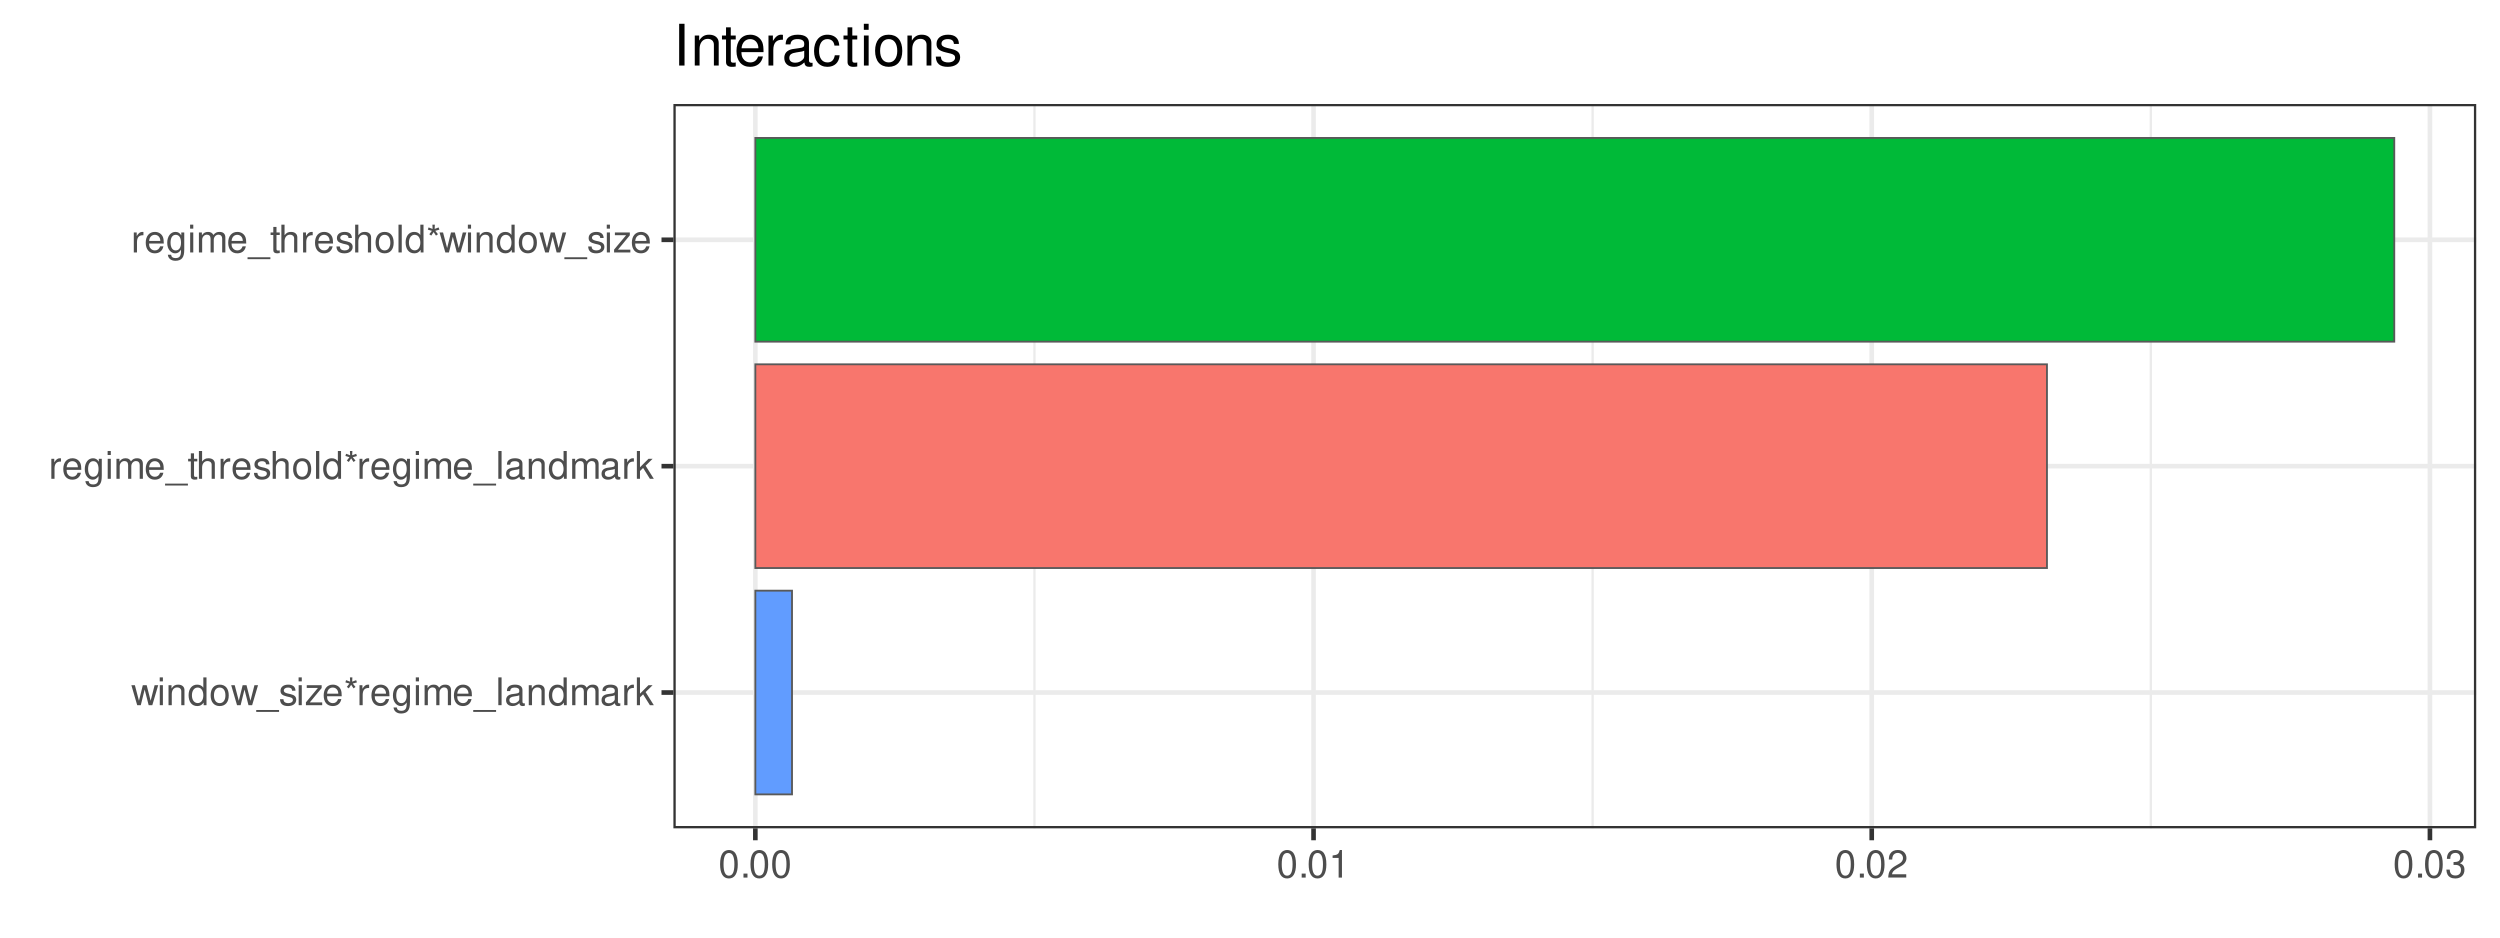
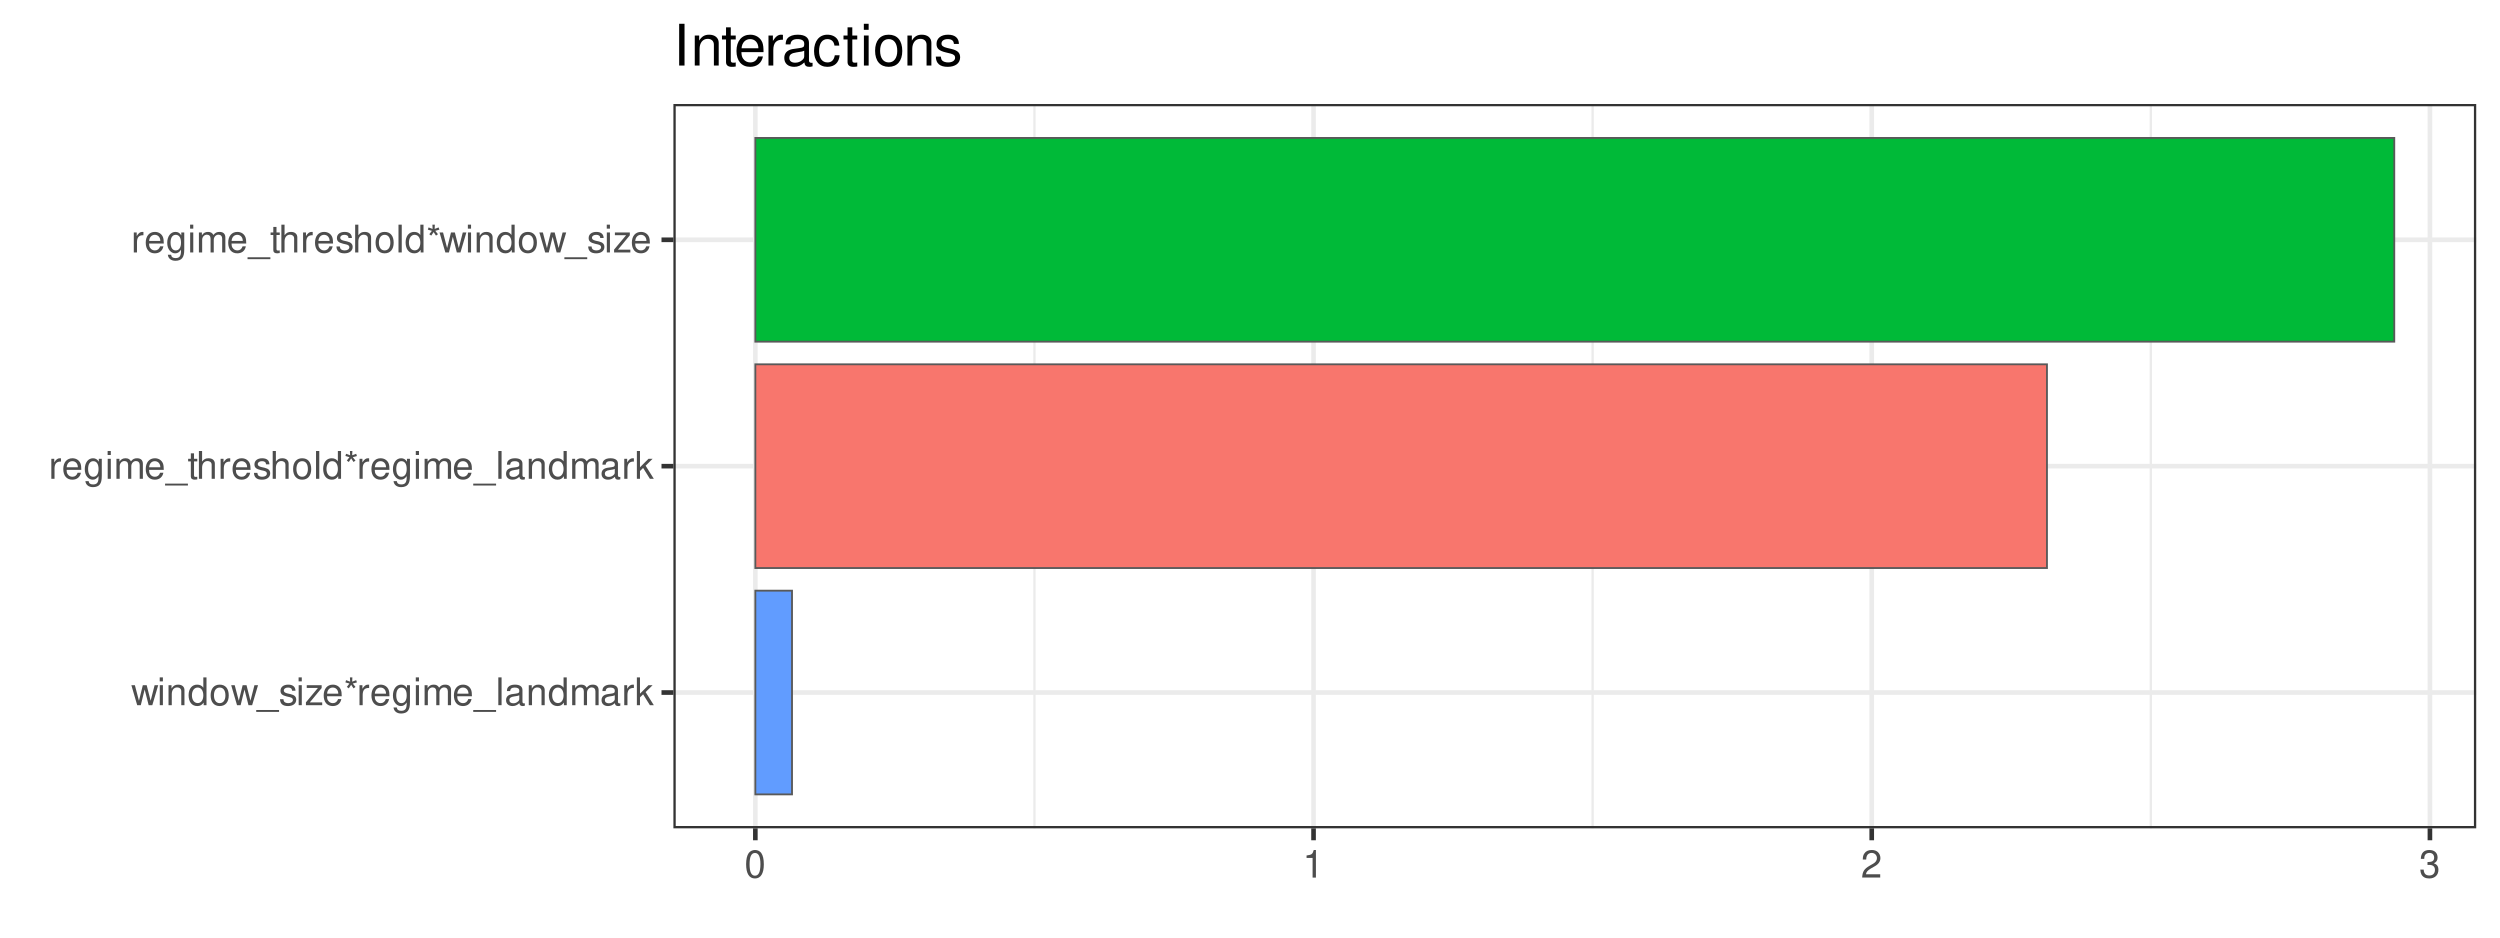
<svg xmlns="http://www.w3.org/2000/svg" xmlns:xlink="http://www.w3.org/1999/xlink" width="576pt" height="216pt" viewBox="0 0 576 216" version="1.1">
  <defs>
    <g>
      <symbol overflow="visible" id="glyph0-0">
        <path style="stroke:none;" d="" />
      </symbol>
      <symbol overflow="visible" id="glyph0-1">
        <path style="stroke:none;" d="M 4.875 0 L 6.234 -4.609 L 5.406 -4.609 L 4.484 -1.016 L 3.578 -4.609 L 2.688 -4.609 L 1.797 -1.016 L 0.859 -4.609 L 0.047 -4.609 L 1.391 0 L 2.219 0 L 3.109 -3.609 L 4.031 0 Z M 4.875 0 " />
      </symbol>
      <symbol overflow="visible" id="glyph0-2">
        <path style="stroke:none;" d="M 1.312 -4.609 L 0.594 -4.609 L 0.594 0 L 1.312 0 Z M 1.312 -6.406 L 0.578 -6.406 L 0.578 -5.484 L 1.312 -5.484 Z M 1.312 -6.406 " />
      </symbol>
      <symbol overflow="visible" id="glyph0-3">
        <path style="stroke:none;" d="M 0.609 -4.609 L 0.609 0 L 1.359 0 L 1.359 -2.547 C 1.359 -3.484 1.844 -4.094 2.609 -4.094 C 3.188 -4.094 3.547 -3.75 3.547 -3.188 L 3.547 0 L 4.281 0 L 4.281 -3.484 C 4.281 -4.25 3.719 -4.734 2.828 -4.734 C 2.141 -4.734 1.703 -4.484 1.297 -3.828 L 1.297 -4.609 Z M 0.609 -4.609 " />
      </symbol>
      <symbol overflow="visible" id="glyph0-4">
        <path style="stroke:none;" d="M 4.359 -6.406 L 3.625 -6.406 L 3.625 -4.031 C 3.312 -4.5 2.828 -4.734 2.203 -4.734 C 1.016 -4.734 0.234 -3.781 0.234 -2.312 C 0.234 -0.75 0.984 0.203 2.234 0.203 C 2.875 0.203 3.312 -0.031 3.703 -0.609 L 3.703 0 L 4.359 0 Z M 2.328 -4.062 C 3.125 -4.062 3.625 -3.359 3.625 -2.25 C 3.625 -1.188 3.109 -0.484 2.344 -0.484 C 1.531 -0.484 1 -1.203 1 -2.266 C 1 -3.344 1.531 -4.062 2.328 -4.062 Z M 2.328 -4.062 " />
      </symbol>
      <symbol overflow="visible" id="glyph0-5">
        <path style="stroke:none;" d="M 2.391 -4.734 C 1.094 -4.734 0.312 -3.812 0.312 -2.266 C 0.312 -0.719 1.094 0.203 2.406 0.203 C 3.703 0.203 4.484 -0.719 4.484 -2.234 C 4.484 -3.828 3.734 -4.734 2.391 -4.734 Z M 2.406 -4.062 C 3.234 -4.062 3.719 -3.391 3.719 -2.25 C 3.719 -1.156 3.203 -0.469 2.406 -0.469 C 1.578 -0.469 1.078 -1.156 1.078 -2.266 C 1.078 -3.391 1.578 -4.062 2.406 -4.062 Z M 2.406 -4.062 " />
      </symbol>
      <symbol overflow="visible" id="glyph0-6">
        <path style="stroke:none;" d="M 5.078 1.109 L -0.188 1.109 L -0.188 1.547 L 5.078 1.547 Z M 5.078 1.109 " />
      </symbol>
      <symbol overflow="visible" id="glyph0-7">
        <path style="stroke:none;" d="M 3.859 -3.328 C 3.844 -4.234 3.25 -4.734 2.188 -4.734 C 1.109 -4.734 0.406 -4.188 0.406 -3.328 C 0.406 -2.609 0.781 -2.266 1.875 -2 L 2.562 -1.844 C 3.062 -1.719 3.266 -1.531 3.266 -1.203 C 3.266 -0.766 2.844 -0.469 2.203 -0.469 C 1.797 -0.469 1.469 -0.594 1.281 -0.781 C 1.172 -0.922 1.125 -1.047 1.078 -1.375 L 0.297 -1.375 C 0.328 -0.312 0.938 0.203 2.141 0.203 C 3.297 0.203 4.031 -0.375 4.031 -1.266 C 4.031 -1.938 3.656 -2.328 2.734 -2.547 L 2.031 -2.703 C 1.438 -2.844 1.172 -3.047 1.172 -3.375 C 1.172 -3.797 1.562 -4.062 2.156 -4.062 C 2.75 -4.062 3.062 -3.812 3.078 -3.328 Z M 3.859 -3.328 " />
      </symbol>
      <symbol overflow="visible" id="glyph0-8">
        <path style="stroke:none;" d="M 3.891 -4.609 L 0.453 -4.609 L 0.453 -3.969 L 3.031 -3.969 L 0.266 -0.656 L 0.266 0 L 4.016 0 L 4.016 -0.641 L 1.156 -0.641 L 3.891 -3.953 Z M 3.891 -4.609 " />
      </symbol>
      <symbol overflow="visible" id="glyph0-9">
        <path style="stroke:none;" d="M 4.516 -2.062 C 4.516 -2.766 4.453 -3.188 4.328 -3.531 C 4.031 -4.281 3.328 -4.734 2.469 -4.734 C 1.172 -4.734 0.359 -3.766 0.359 -2.25 C 0.359 -0.719 1.141 0.203 2.453 0.203 C 3.5 0.203 4.234 -0.391 4.422 -1.406 L 3.672 -1.406 C 3.469 -0.797 3.062 -0.469 2.469 -0.469 C 2 -0.469 1.609 -0.688 1.359 -1.078 C 1.188 -1.344 1.125 -1.594 1.125 -2.062 Z M 1.141 -2.656 C 1.203 -3.516 1.719 -4.062 2.453 -4.062 C 3.203 -4.062 3.719 -3.484 3.719 -2.656 Z M 1.141 -2.656 " />
      </symbol>
      <symbol overflow="visible" id="glyph0-10">
        <path style="stroke:none;" d="M 1.406 -6.406 L 1.453 -5.422 L 0.516 -5.766 L 0.359 -5.25 L 1.297 -4.984 L 0.688 -4.203 L 1.141 -3.875 L 1.688 -4.703 L 2.234 -3.875 L 2.688 -4.203 L 2.062 -4.984 L 3.016 -5.25 L 2.844 -5.766 L 1.922 -5.422 L 1.969 -6.406 Z M 1.406 -6.406 " />
      </symbol>
      <symbol overflow="visible" id="glyph0-11">
        <path style="stroke:none;" d="M 0.609 -4.609 L 0.609 0 L 1.344 0 L 1.344 -2.391 C 1.359 -3.5 1.812 -4 2.828 -3.969 L 2.828 -4.719 C 2.703 -4.734 2.625 -4.734 2.547 -4.734 C 2.062 -4.734 1.703 -4.453 1.281 -3.781 L 1.281 -4.609 Z M 0.609 -4.609 " />
      </symbol>
      <symbol overflow="visible" id="glyph0-12">
        <path style="stroke:none;" d="M 3.547 -4.609 L 3.547 -3.938 C 3.188 -4.5 2.781 -4.734 2.203 -4.734 C 1.078 -4.734 0.312 -3.703 0.312 -2.219 C 0.312 -1.453 0.5 -0.891 0.891 -0.422 C 1.234 -0.016 1.672 0.203 2.141 0.203 C 2.703 0.203 3.094 -0.047 3.484 -0.625 L 3.484 -0.391 C 3.484 0.844 3.141 1.297 2.219 1.297 C 1.594 1.297 1.281 1.062 1.203 0.531 L 0.453 0.531 C 0.531 1.375 1.203 1.922 2.203 1.922 C 2.891 1.922 3.453 1.703 3.75 1.328 C 4.094 0.891 4.234 0.328 4.234 -0.75 L 4.234 -4.609 Z M 2.266 -4.062 C 3.047 -4.062 3.484 -3.406 3.484 -2.25 C 3.484 -1.125 3.031 -0.469 2.266 -0.469 C 1.516 -0.469 1.078 -1.141 1.078 -2.266 C 1.078 -3.391 1.516 -4.062 2.266 -4.062 Z M 2.266 -4.062 " />
      </symbol>
      <symbol overflow="visible" id="glyph0-13">
        <path style="stroke:none;" d="M 0.609 -4.609 L 0.609 0 L 1.359 0 L 1.359 -2.891 C 1.359 -3.562 1.844 -4.094 2.438 -4.094 C 2.984 -4.094 3.297 -3.766 3.297 -3.172 L 3.297 0 L 4.031 0 L 4.031 -2.891 C 4.031 -3.562 4.516 -4.094 5.109 -4.094 C 5.641 -4.094 5.969 -3.75 5.969 -3.172 L 5.969 0 L 6.703 0 L 6.703 -3.453 C 6.703 -4.281 6.234 -4.734 5.359 -4.734 C 4.75 -4.734 4.375 -4.562 3.953 -4.031 C 3.672 -4.531 3.312 -4.734 2.703 -4.734 C 2.094 -4.734 1.688 -4.516 1.297 -3.953 L 1.297 -4.609 Z M 0.609 -4.609 " />
      </symbol>
      <symbol overflow="visible" id="glyph0-14">
        <path style="stroke:none;" d="M 1.344 -6.406 L 0.594 -6.406 L 0.594 0 L 1.344 0 Z M 1.344 -6.406 " />
      </symbol>
      <symbol overflow="visible" id="glyph0-15">
        <path style="stroke:none;" d="M 4.703 -0.438 C 4.625 -0.406 4.594 -0.406 4.547 -0.406 C 4.297 -0.406 4.156 -0.547 4.156 -0.781 L 4.156 -3.484 C 4.156 -4.297 3.547 -4.734 2.422 -4.734 C 1.734 -4.734 1.203 -4.547 0.891 -4.203 C 0.672 -3.969 0.594 -3.703 0.578 -3.25 L 1.312 -3.25 C 1.375 -3.812 1.703 -4.062 2.391 -4.062 C 3.062 -4.062 3.422 -3.812 3.422 -3.375 L 3.422 -3.188 C 3.406 -2.875 3.25 -2.75 2.656 -2.672 C 1.625 -2.547 1.453 -2.5 1.172 -2.391 C 0.641 -2.156 0.375 -1.766 0.375 -1.156 C 0.375 -0.328 0.953 0.203 1.875 0.203 C 2.469 0.203 2.922 0 3.453 -0.469 C 3.5 0 3.734 0.203 4.203 0.203 C 4.359 0.203 4.453 0.188 4.703 0.125 Z M 3.422 -1.453 C 3.422 -1.203 3.359 -1.062 3.125 -0.859 C 2.828 -0.578 2.469 -0.438 2.047 -0.438 C 1.469 -0.438 1.141 -0.719 1.141 -1.172 C 1.141 -1.656 1.453 -1.906 2.25 -2.016 C 3.031 -2.125 3.172 -2.156 3.422 -2.281 Z M 3.422 -1.453 " />
      </symbol>
      <symbol overflow="visible" id="glyph0-16">
        <path style="stroke:none;" d="M 1.234 -6.406 L 0.516 -6.406 L 0.516 0 L 1.234 0 L 1.234 -1.797 L 1.953 -2.5 L 3.516 0 L 4.422 0 L 2.531 -3.016 L 4.141 -4.609 L 3.188 -4.609 L 1.234 -2.656 Z M 1.234 -6.406 " />
      </symbol>
      <symbol overflow="visible" id="glyph0-17">
        <path style="stroke:none;" d="M 2.234 -4.609 L 1.484 -4.609 L 1.484 -5.875 L 0.75 -5.875 L 0.75 -4.609 L 0.125 -4.609 L 0.125 -4.016 L 0.75 -4.016 L 0.75 -0.531 C 0.75 -0.047 1.062 0.203 1.641 0.203 C 1.828 0.203 1.984 0.188 2.234 0.141 L 2.234 -0.469 C 2.125 -0.453 2.031 -0.438 1.875 -0.438 C 1.562 -0.438 1.484 -0.531 1.484 -0.859 L 1.484 -4.016 L 2.234 -4.016 Z M 2.234 -4.609 " />
      </symbol>
      <symbol overflow="visible" id="glyph0-18">
        <path style="stroke:none;" d="M 0.609 -6.406 L 0.609 0 L 1.344 0 L 1.344 -2.547 C 1.344 -3.484 1.844 -4.094 2.594 -4.094 C 2.844 -4.094 3.062 -4.031 3.25 -3.891 C 3.453 -3.734 3.547 -3.516 3.547 -3.188 L 3.547 0 L 4.281 0 L 4.281 -3.484 C 4.281 -4.25 3.719 -4.734 2.828 -4.734 C 2.172 -4.734 1.781 -4.547 1.344 -3.969 L 1.344 -6.406 Z M 0.609 -6.406 " />
      </symbol>
      <symbol overflow="visible" id="glyph0-19">
        <path style="stroke:none;" d="M 2.422 -6.359 C 1.844 -6.359 1.312 -6.094 0.984 -5.672 C 0.578 -5.109 0.375 -4.25 0.375 -3.078 C 0.375 -0.938 1.078 0.203 2.422 0.203 C 3.734 0.203 4.453 -0.938 4.453 -3.031 C 4.453 -4.25 4.266 -5.078 3.859 -5.672 C 3.531 -6.109 3.016 -6.359 2.422 -6.359 Z M 2.422 -5.672 C 3.25 -5.672 3.672 -4.828 3.672 -3.094 C 3.672 -1.281 3.266 -0.438 2.406 -0.438 C 1.578 -0.438 1.172 -1.312 1.172 -3.062 C 1.172 -4.828 1.578 -5.672 2.422 -5.672 Z M 2.422 -5.672 " />
      </symbol>
      <symbol overflow="visible" id="glyph0-20">
-         <path style="stroke:none;" d="M 1.688 -0.922 L 0.766 -0.922 L 0.766 0 L 1.688 0 Z M 1.688 -0.922 " />
+         <path style="stroke:none;" d="M 2.281 -4.531 L 2.281 0 L 3.047 0 L 3.047 -6.359 L 2.547 -6.359 C 2.266 -5.391 2.094 -5.25 0.891 -5.094 L 0.891 -4.531 Z M 2.281 -4.531 " />
      </symbol>
      <symbol overflow="visible" id="glyph0-21">
-         <path style="stroke:none;" d="M 2.281 -4.531 L 2.281 0 L 3.047 0 L 3.047 -6.359 L 2.547 -6.359 C 2.266 -5.391 2.094 -5.25 0.891 -5.094 L 0.891 -4.531 Z M 2.281 -4.531 " />
+         <path style="stroke:none;" d="M 4.453 -0.766 L 1.172 -0.766 C 1.25 -1.297 1.531 -1.625 2.297 -2.094 L 3.172 -2.594 C 4.047 -3.062 4.5 -3.719 4.5 -4.5 C 4.5 -5.031 4.281 -5.531 3.922 -5.875 C 3.547 -6.203 3.094 -6.359 2.5 -6.359 C 1.703 -6.359 1.125 -6.078 0.781 -5.531 C 0.547 -5.203 0.453 -4.797 0.438 -4.156 L 1.219 -4.156 C 1.234 -4.594 1.297 -4.844 1.406 -5.062 C 1.594 -5.438 2 -5.688 2.469 -5.688 C 3.172 -5.688 3.703 -5.172 3.703 -4.484 C 3.703 -3.969 3.406 -3.531 2.859 -3.219 L 2.047 -2.75 C 0.75 -2 0.375 -1.406 0.297 -0.016 L 4.453 -0.016 Z M 4.453 -0.766 " />
      </symbol>
      <symbol overflow="visible" id="glyph0-22">
-         <path style="stroke:none;" d="M 4.453 -0.766 L 1.172 -0.766 C 1.25 -1.297 1.531 -1.625 2.297 -2.094 L 3.172 -2.594 C 4.047 -3.062 4.5 -3.719 4.5 -4.5 C 4.5 -5.031 4.281 -5.531 3.922 -5.875 C 3.547 -6.203 3.094 -6.359 2.5 -6.359 C 1.703 -6.359 1.125 -6.078 0.781 -5.531 C 0.547 -5.203 0.453 -4.797 0.438 -4.156 L 1.219 -4.156 C 1.234 -4.594 1.297 -4.844 1.406 -5.062 C 1.594 -5.438 2 -5.688 2.469 -5.688 C 3.172 -5.688 3.703 -5.172 3.703 -4.484 C 3.703 -3.969 3.406 -3.531 2.859 -3.219 L 2.047 -2.75 C 0.75 -2 0.375 -1.406 0.297 -0.016 L 4.453 -0.016 Z M 4.453 -0.766 " />
-       </symbol>
-       <symbol overflow="visible" id="glyph0-23">
        <path style="stroke:none;" d="M 1.938 -2.922 L 2.359 -2.922 C 3.203 -2.922 3.656 -2.531 3.656 -1.766 C 3.656 -0.969 3.172 -0.484 2.375 -0.484 C 1.516 -0.484 1.109 -0.922 1.062 -1.844 L 0.281 -1.844 C 0.312 -1.344 0.406 -1 0.547 -0.719 C 0.875 -0.109 1.484 0.203 2.344 0.203 C 3.625 0.203 4.453 -0.578 4.453 -1.781 C 4.453 -2.594 4.141 -3.031 3.391 -3.297 C 3.969 -3.531 4.266 -3.969 4.266 -4.609 C 4.266 -5.703 3.547 -6.359 2.359 -6.359 C 1.109 -6.359 0.438 -5.656 0.406 -4.312 L 1.188 -4.312 C 1.203 -4.703 1.234 -4.922 1.328 -5.109 C 1.5 -5.469 1.891 -5.688 2.375 -5.688 C 3.062 -5.688 3.469 -5.266 3.469 -4.578 C 3.469 -4.141 3.312 -3.859 2.969 -3.719 C 2.766 -3.625 2.484 -3.594 1.938 -3.578 Z M 1.938 -2.922 " />
      </symbol>
      <symbol overflow="visible" id="glyph1-0">
        <path style="stroke:none;" d="" />
      </symbol>
      <symbol overflow="visible" id="glyph1-1">
        <path style="stroke:none;" d="M 2.562 -9.625 L 1.328 -9.625 L 1.328 0 L 2.562 0 Z M 2.562 -9.625 " />
      </symbol>
      <symbol overflow="visible" id="glyph1-2">
        <path style="stroke:none;" d="M 0.922 -6.922 L 0.922 0 L 2.031 0 L 2.031 -3.812 C 2.031 -5.234 2.766 -6.156 3.906 -6.156 C 4.781 -6.156 5.328 -5.625 5.328 -4.797 L 5.328 0 L 6.438 0 L 6.438 -5.234 C 6.438 -6.375 5.578 -7.109 4.234 -7.109 C 3.203 -7.109 2.547 -6.719 1.938 -5.75 L 1.938 -6.922 Z M 0.922 -6.922 " />
      </symbol>
      <symbol overflow="visible" id="glyph1-3">
        <path style="stroke:none;" d="M 3.359 -6.922 L 2.219 -6.922 L 2.219 -8.812 L 1.125 -8.812 L 1.125 -6.922 L 0.188 -6.922 L 0.188 -6.016 L 1.125 -6.016 L 1.125 -0.797 C 1.125 -0.078 1.594 0.297 2.453 0.297 C 2.75 0.297 2.984 0.281 3.359 0.219 L 3.359 -0.719 C 3.188 -0.672 3.047 -0.656 2.828 -0.656 C 2.344 -0.656 2.219 -0.797 2.219 -1.281 L 2.219 -6.016 L 3.359 -6.016 Z M 3.359 -6.922 " />
      </symbol>
      <symbol overflow="visible" id="glyph1-4">
        <path style="stroke:none;" d="M 6.766 -3.094 C 6.766 -4.141 6.688 -4.781 6.5 -5.297 C 6.047 -6.438 4.984 -7.109 3.703 -7.109 C 1.766 -7.109 0.531 -5.656 0.531 -3.359 C 0.531 -1.078 1.719 0.297 3.672 0.297 C 5.25 0.297 6.344 -0.594 6.625 -2.094 L 5.516 -2.094 C 5.219 -1.188 4.594 -0.719 3.703 -0.719 C 3.016 -0.719 2.422 -1.031 2.047 -1.609 C 1.781 -2 1.688 -2.406 1.672 -3.094 Z M 1.703 -3.984 C 1.797 -5.266 2.578 -6.094 3.688 -6.094 C 4.812 -6.094 5.578 -5.234 5.578 -3.984 Z M 1.703 -3.984 " />
      </symbol>
      <symbol overflow="visible" id="glyph1-5">
        <path style="stroke:none;" d="M 0.906 -6.922 L 0.906 0 L 2.016 0 L 2.016 -3.594 C 2.031 -5.25 2.719 -6 4.234 -5.953 L 4.234 -7.078 C 4.047 -7.109 3.953 -7.109 3.812 -7.109 C 3.109 -7.109 2.562 -6.688 1.922 -5.672 L 1.922 -6.922 Z M 0.906 -6.922 " />
      </symbol>
      <symbol overflow="visible" id="glyph1-6">
        <path style="stroke:none;" d="M 7.062 -0.641 C 6.938 -0.625 6.891 -0.625 6.828 -0.625 C 6.438 -0.625 6.234 -0.812 6.234 -1.156 L 6.234 -5.234 C 6.234 -6.453 5.328 -7.109 3.625 -7.109 C 2.609 -7.109 1.812 -6.828 1.328 -6.312 C 1.016 -5.953 0.891 -5.562 0.859 -4.875 L 1.969 -4.875 C 2.062 -5.719 2.562 -6.094 3.594 -6.094 C 4.594 -6.094 5.141 -5.734 5.141 -5.062 L 5.141 -4.781 C 5.125 -4.297 4.891 -4.125 3.984 -4.016 C 2.422 -3.812 2.188 -3.766 1.766 -3.594 C 0.969 -3.25 0.547 -2.641 0.547 -1.75 C 0.547 -0.484 1.422 0.297 2.828 0.297 C 3.703 0.297 4.391 0 5.172 -0.719 C 5.25 0 5.594 0.297 6.312 0.297 C 6.547 0.297 6.688 0.281 7.062 0.188 Z M 5.141 -2.172 C 5.141 -1.812 5.031 -1.578 4.703 -1.281 C 4.25 -0.875 3.703 -0.656 3.062 -0.656 C 2.203 -0.656 1.703 -1.062 1.703 -1.766 C 1.703 -2.5 2.172 -2.859 3.359 -3.031 C 4.547 -3.188 4.766 -3.25 5.141 -3.422 Z M 5.141 -2.172 " />
      </symbol>
      <symbol overflow="visible" id="glyph1-7">
        <path style="stroke:none;" d="M 6.219 -4.594 C 6.172 -5.266 6.016 -5.703 5.75 -6.094 C 5.281 -6.734 4.453 -7.109 3.484 -7.109 C 1.609 -7.109 0.406 -5.641 0.406 -3.344 C 0.406 -1.109 1.594 0.297 3.469 0.297 C 5.125 0.297 6.172 -0.688 6.297 -2.375 L 5.188 -2.375 C 5 -1.266 4.438 -0.719 3.5 -0.719 C 2.281 -0.719 1.562 -1.703 1.562 -3.344 C 1.562 -5.062 2.266 -6.094 3.469 -6.094 C 4.391 -6.094 4.984 -5.562 5.109 -4.594 Z M 6.219 -4.594 " />
      </symbol>
      <symbol overflow="visible" id="glyph1-8">
        <path style="stroke:none;" d="M 1.984 -6.922 L 0.891 -6.922 L 0.891 0 L 1.984 0 Z M 1.984 -9.625 L 0.875 -9.625 L 0.875 -8.234 L 1.984 -8.234 Z M 1.984 -9.625 " />
      </symbol>
      <symbol overflow="visible" id="glyph1-9">
        <path style="stroke:none;" d="M 3.594 -7.109 C 1.641 -7.109 0.469 -5.734 0.469 -3.406 C 0.469 -1.062 1.641 0.297 3.609 0.297 C 5.562 0.297 6.734 -1.078 6.734 -3.359 C 6.734 -5.75 5.594 -7.109 3.594 -7.109 Z M 3.609 -6.094 C 4.844 -6.094 5.578 -5.078 5.578 -3.359 C 5.578 -1.734 4.812 -0.719 3.609 -0.719 C 2.375 -0.719 1.625 -1.734 1.625 -3.406 C 1.625 -5.078 2.375 -6.094 3.609 -6.094 Z M 3.609 -6.094 " />
      </symbol>
      <symbol overflow="visible" id="glyph1-10">
        <path style="stroke:none;" d="M 5.781 -4.984 C 5.766 -6.344 4.875 -7.109 3.281 -7.109 C 1.656 -7.109 0.625 -6.281 0.625 -5 C 0.625 -3.922 1.172 -3.406 2.812 -3.016 L 3.844 -2.766 C 4.609 -2.578 4.906 -2.297 4.906 -1.812 C 4.906 -1.156 4.266 -0.719 3.297 -0.719 C 2.703 -0.719 2.203 -0.891 1.922 -1.172 C 1.75 -1.375 1.672 -1.578 1.609 -2.062 L 0.453 -2.062 C 0.5 -0.469 1.406 0.297 3.203 0.297 C 4.953 0.297 6.062 -0.547 6.062 -1.891 C 6.062 -2.922 5.484 -3.484 4.109 -3.812 L 3.047 -4.062 C 2.156 -4.281 1.766 -4.562 1.766 -5.062 C 1.766 -5.703 2.344 -6.094 3.234 -6.094 C 4.125 -6.094 4.594 -5.719 4.625 -4.984 Z M 5.781 -4.984 " />
      </symbol>
    </g>
    <clipPath id="clip1">
      <path d="M 155.152 23.957 L 570.523 23.957 L 570.523 190.848 L 155.152 190.848 Z M 155.152 23.957 " />
    </clipPath>
    <clipPath id="clip2">
      <path d="M 238 23.957 L 239 23.957 L 239 190.848 L 238 190.848 Z M 238 23.957 " />
    </clipPath>
    <clipPath id="clip3">
      <path d="M 366 23.957 L 368 23.957 L 368 190.848 L 366 190.848 Z M 366 23.957 " />
    </clipPath>
    <clipPath id="clip4">
      <path d="M 495 23.957 L 496 23.957 L 496 190.848 L 495 190.848 Z M 495 23.957 " />
    </clipPath>
    <clipPath id="clip5">
      <path d="M 155.152 159 L 570.523 159 L 570.523 161 L 155.152 161 Z M 155.152 159 " />
    </clipPath>
    <clipPath id="clip6">
      <path d="M 155.152 106 L 570.523 106 L 570.523 108 L 155.152 108 Z M 155.152 106 " />
    </clipPath>
    <clipPath id="clip7">
      <path d="M 155.152 54 L 570.523 54 L 570.523 56 L 155.152 56 Z M 155.152 54 " />
    </clipPath>
    <clipPath id="clip8">
      <path d="M 173 23.957 L 175 23.957 L 175 190.848 L 173 190.848 Z M 173 23.957 " />
    </clipPath>
    <clipPath id="clip9">
      <path d="M 302 23.957 L 304 23.957 L 304 190.848 L 302 190.848 Z M 302 23.957 " />
    </clipPath>
    <clipPath id="clip10">
      <path d="M 430 23.957 L 432 23.957 L 432 190.848 L 430 190.848 Z M 430 23.957 " />
    </clipPath>
    <clipPath id="clip11">
      <path d="M 559 23.957 L 561 23.957 L 561 190.848 L 559 190.848 Z M 559 23.957 " />
    </clipPath>
    <clipPath id="clip12">
      <path d="M 155.152 23.957 L 570.523 23.957 L 570.523 190.848 L 155.152 190.848 Z M 155.152 23.957 " />
    </clipPath>
  </defs>
  <g id="surface27">
    <rect x="0" y="0" width="576" height="216" style="fill:rgb(100%,100%,100%);fill-opacity:1;stroke:none;" />
    <rect x="0" y="0" width="576" height="216" style="fill:rgb(100%,100%,100%);fill-opacity:1;stroke:none;" />
    <path style="fill:none;stroke-width:1.067;stroke-linecap:round;stroke-linejoin:round;stroke:rgb(100%,100%,100%);stroke-opacity:1;stroke-miterlimit:10;" d="M 0 216 L 576 216 L 576 0 L 0 0 Z M 0 216 " />
    <g clip-path="url(#clip1)" clip-rule="nonzero">
      <path style=" stroke:none;fill-rule:nonzero;fill:rgb(100%,100%,100%);fill-opacity:1;" d="M 155.152 190.848 L 570.523 190.848 L 570.523 23.957 L 155.152 23.957 Z M 155.152 190.848 " />
    </g>
    <g clip-path="url(#clip2)" clip-rule="nonzero">
      <path style="fill:none;stroke-width:0.533;stroke-linecap:butt;stroke-linejoin:round;stroke:rgb(92.157%,92.157%,92.157%);stroke-opacity:1;stroke-miterlimit:10;" d="M 238.336 190.848 L 238.336 23.957 " />
    </g>
    <g clip-path="url(#clip3)" clip-rule="nonzero">
      <path style="fill:none;stroke-width:0.533;stroke-linecap:butt;stroke-linejoin:round;stroke:rgb(92.157%,92.157%,92.157%);stroke-opacity:1;stroke-miterlimit:10;" d="M 366.941 190.848 L 366.941 23.957 " />
    </g>
    <g clip-path="url(#clip4)" clip-rule="nonzero">
      <path style="fill:none;stroke-width:0.533;stroke-linecap:butt;stroke-linejoin:round;stroke:rgb(92.157%,92.157%,92.157%);stroke-opacity:1;stroke-miterlimit:10;" d="M 495.551 190.848 L 495.551 23.957 " />
    </g>
    <g clip-path="url(#clip5)" clip-rule="nonzero">
      <path style="fill:none;stroke-width:1.067;stroke-linecap:butt;stroke-linejoin:round;stroke:rgb(92.157%,92.157%,92.157%);stroke-opacity:1;stroke-miterlimit:10;" d="M 155.152 159.559 L 570.52 159.559 " />
    </g>
    <g clip-path="url(#clip6)" clip-rule="nonzero">
      <path style="fill:none;stroke-width:1.067;stroke-linecap:butt;stroke-linejoin:round;stroke:rgb(92.157%,92.157%,92.157%);stroke-opacity:1;stroke-miterlimit:10;" d="M 155.152 107.402 L 570.52 107.402 " />
    </g>
    <g clip-path="url(#clip7)" clip-rule="nonzero">
      <path style="fill:none;stroke-width:1.067;stroke-linecap:butt;stroke-linejoin:round;stroke:rgb(92.157%,92.157%,92.157%);stroke-opacity:1;stroke-miterlimit:10;" d="M 155.152 55.25 L 570.52 55.25 " />
    </g>
    <g clip-path="url(#clip8)" clip-rule="nonzero">
      <path style="fill:none;stroke-width:1.067;stroke-linecap:butt;stroke-linejoin:round;stroke:rgb(92.157%,92.157%,92.157%);stroke-opacity:1;stroke-miterlimit:10;" d="M 174.031 190.848 L 174.031 23.957 " />
    </g>
    <g clip-path="url(#clip9)" clip-rule="nonzero">
      <path style="fill:none;stroke-width:1.067;stroke-linecap:butt;stroke-linejoin:round;stroke:rgb(92.157%,92.157%,92.157%);stroke-opacity:1;stroke-miterlimit:10;" d="M 302.641 190.848 L 302.641 23.957 " />
    </g>
    <g clip-path="url(#clip10)" clip-rule="nonzero">
      <path style="fill:none;stroke-width:1.067;stroke-linecap:butt;stroke-linejoin:round;stroke:rgb(92.157%,92.157%,92.157%);stroke-opacity:1;stroke-miterlimit:10;" d="M 431.246 190.848 L 431.246 23.957 " />
    </g>
    <g clip-path="url(#clip11)" clip-rule="nonzero">
      <path style="fill:none;stroke-width:1.067;stroke-linecap:butt;stroke-linejoin:round;stroke:rgb(92.157%,92.157%,92.157%);stroke-opacity:1;stroke-miterlimit:10;" d="M 559.855 190.848 L 559.855 23.957 " />
    </g>
    <path style="fill-rule:nonzero;fill:rgb(0%,72.941%,21.961%);fill-opacity:1;stroke-width:0.427;stroke-linecap:butt;stroke-linejoin:miter;stroke:rgb(34.902%,34.902%,34.902%);stroke-opacity:1;stroke-miterlimit:10;" d="M 174.031 78.719 L 551.641 78.719 L 551.641 31.781 L 174.031 31.781 Z M 174.031 78.719 " />
    <path style="fill-rule:nonzero;fill:rgb(97.255%,46.275%,42.745%);fill-opacity:1;stroke-width:0.427;stroke-linecap:butt;stroke-linejoin:miter;stroke:rgb(34.902%,34.902%,34.902%);stroke-opacity:1;stroke-miterlimit:10;" d="M 174.031 130.875 L 471.621 130.875 L 471.621 83.938 L 174.031 83.938 Z M 174.031 130.875 " />
    <path style="fill-rule:nonzero;fill:rgb(38.039%,61.176%,100%);fill-opacity:1;stroke-width:0.427;stroke-linecap:butt;stroke-linejoin:miter;stroke:rgb(34.902%,34.902%,34.902%);stroke-opacity:1;stroke-miterlimit:10;" d="M 174.031 183.027 L 182.48 183.027 L 182.48 136.09 L 174.031 136.09 Z M 174.031 183.027 " />
    <g clip-path="url(#clip12)" clip-rule="nonzero">
      <path style="fill:none;stroke-width:1.067;stroke-linecap:round;stroke-linejoin:round;stroke:rgb(20%,20%,20%);stroke-opacity:1;stroke-miterlimit:10;" d="M 155.152 190.848 L 570.523 190.848 L 570.523 23.957 L 155.152 23.957 Z M 155.152 190.848 " />
    </g>
    <g style="fill:rgb(30.196%,30.196%,30.196%);fill-opacity:1;">
      <use xlink:href="#glyph0-1" x="30.219" y="162.474" />
      <use xlink:href="#glyph0-2" x="36.219" y="162.474" />
      <use xlink:href="#glyph0-3" x="38.219" y="162.474" />
      <use xlink:href="#glyph0-4" x="43.219" y="162.474" />
      <use xlink:href="#glyph0-5" x="48.219" y="162.474" />
      <use xlink:href="#glyph0-1" x="53.219" y="162.474" />
      <use xlink:href="#glyph0-6" x="59.219" y="162.474" />
      <use xlink:href="#glyph0-7" x="64.219" y="162.474" />
      <use xlink:href="#glyph0-2" x="68.219" y="162.474" />
      <use xlink:href="#glyph0-8" x="70.219" y="162.474" />
      <use xlink:href="#glyph0-9" x="74.219" y="162.474" />
      <use xlink:href="#glyph0-10" x="79.219" y="162.474" />
      <use xlink:href="#glyph0-11" x="82.219" y="162.474" />
      <use xlink:href="#glyph0-9" x="85.219" y="162.474" />
      <use xlink:href="#glyph0-12" x="90.219" y="162.474" />
      <use xlink:href="#glyph0-2" x="95.219" y="162.474" />
      <use xlink:href="#glyph0-13" x="97.219" y="162.474" />
      <use xlink:href="#glyph0-9" x="104.219" y="162.474" />
      <use xlink:href="#glyph0-6" x="109.219" y="162.474" />
      <use xlink:href="#glyph0-14" x="114.219" y="162.474" />
      <use xlink:href="#glyph0-15" x="116.219" y="162.474" />
      <use xlink:href="#glyph0-3" x="121.219" y="162.474" />
      <use xlink:href="#glyph0-4" x="126.219" y="162.474" />
      <use xlink:href="#glyph0-13" x="131.219" y="162.474" />
      <use xlink:href="#glyph0-15" x="138.219" y="162.474" />
      <use xlink:href="#glyph0-11" x="143.219" y="162.474" />
      <use xlink:href="#glyph0-16" x="146.219" y="162.474" />
    </g>
    <g style="fill:rgb(30.196%,30.196%,30.196%);fill-opacity:1;">
      <use xlink:href="#glyph0-11" x="11.219" y="110.317" />
      <use xlink:href="#glyph0-9" x="14.219" y="110.317" />
      <use xlink:href="#glyph0-12" x="19.219" y="110.317" />
      <use xlink:href="#glyph0-2" x="24.219" y="110.317" />
      <use xlink:href="#glyph0-13" x="26.219" y="110.317" />
      <use xlink:href="#glyph0-9" x="33.219" y="110.317" />
      <use xlink:href="#glyph0-6" x="38.219" y="110.317" />
      <use xlink:href="#glyph0-17" x="43.219" y="110.317" />
      <use xlink:href="#glyph0-18" x="45.219" y="110.317" />
      <use xlink:href="#glyph0-11" x="50.219" y="110.317" />
      <use xlink:href="#glyph0-9" x="53.219" y="110.317" />
      <use xlink:href="#glyph0-7" x="58.219" y="110.317" />
      <use xlink:href="#glyph0-18" x="62.219" y="110.317" />
      <use xlink:href="#glyph0-5" x="67.219" y="110.317" />
      <use xlink:href="#glyph0-14" x="72.219" y="110.317" />
      <use xlink:href="#glyph0-4" x="74.219" y="110.317" />
      <use xlink:href="#glyph0-10" x="79.219" y="110.317" />
      <use xlink:href="#glyph0-11" x="82.219" y="110.317" />
      <use xlink:href="#glyph0-9" x="85.219" y="110.317" />
      <use xlink:href="#glyph0-12" x="90.219" y="110.317" />
      <use xlink:href="#glyph0-2" x="95.219" y="110.317" />
      <use xlink:href="#glyph0-13" x="97.219" y="110.317" />
      <use xlink:href="#glyph0-9" x="104.219" y="110.317" />
      <use xlink:href="#glyph0-6" x="109.219" y="110.317" />
      <use xlink:href="#glyph0-14" x="114.219" y="110.317" />
      <use xlink:href="#glyph0-15" x="116.219" y="110.317" />
      <use xlink:href="#glyph0-3" x="121.219" y="110.317" />
      <use xlink:href="#glyph0-4" x="126.219" y="110.317" />
      <use xlink:href="#glyph0-13" x="131.219" y="110.317" />
      <use xlink:href="#glyph0-15" x="138.219" y="110.317" />
      <use xlink:href="#glyph0-11" x="143.219" y="110.317" />
      <use xlink:href="#glyph0-16" x="146.219" y="110.317" />
    </g>
    <g style="fill:rgb(30.196%,30.196%,30.196%);fill-opacity:1;">
      <use xlink:href="#glyph0-11" x="30.219" y="58.165" />
      <use xlink:href="#glyph0-9" x="33.219" y="58.165" />
      <use xlink:href="#glyph0-12" x="38.219" y="58.165" />
      <use xlink:href="#glyph0-2" x="43.219" y="58.165" />
      <use xlink:href="#glyph0-13" x="45.219" y="58.165" />
      <use xlink:href="#glyph0-9" x="52.219" y="58.165" />
      <use xlink:href="#glyph0-6" x="57.219" y="58.165" />
      <use xlink:href="#glyph0-17" x="62.219" y="58.165" />
      <use xlink:href="#glyph0-18" x="64.219" y="58.165" />
      <use xlink:href="#glyph0-11" x="69.219" y="58.165" />
      <use xlink:href="#glyph0-9" x="72.219" y="58.165" />
      <use xlink:href="#glyph0-7" x="77.219" y="58.165" />
      <use xlink:href="#glyph0-18" x="81.219" y="58.165" />
      <use xlink:href="#glyph0-5" x="86.219" y="58.165" />
      <use xlink:href="#glyph0-14" x="91.219" y="58.165" />
      <use xlink:href="#glyph0-4" x="93.219" y="58.165" />
      <use xlink:href="#glyph0-10" x="98.219" y="58.165" />
      <use xlink:href="#glyph0-1" x="101.219" y="58.165" />
      <use xlink:href="#glyph0-2" x="107.219" y="58.165" />
      <use xlink:href="#glyph0-3" x="109.219" y="58.165" />
      <use xlink:href="#glyph0-4" x="114.219" y="58.165" />
      <use xlink:href="#glyph0-5" x="119.219" y="58.165" />
      <use xlink:href="#glyph0-1" x="124.219" y="58.165" />
      <use xlink:href="#glyph0-6" x="130.219" y="58.165" />
      <use xlink:href="#glyph0-7" x="135.219" y="58.165" />
      <use xlink:href="#glyph0-2" x="139.219" y="58.165" />
      <use xlink:href="#glyph0-8" x="141.219" y="58.165" />
      <use xlink:href="#glyph0-9" x="145.219" y="58.165" />
    </g>
    <path style="fill:none;stroke-width:1.067;stroke-linecap:butt;stroke-linejoin:round;stroke:rgb(20%,20%,20%);stroke-opacity:1;stroke-miterlimit:10;" d="M 152.41 159.559 L 155.152 159.559 " />
    <path style="fill:none;stroke-width:1.067;stroke-linecap:butt;stroke-linejoin:round;stroke:rgb(20%,20%,20%);stroke-opacity:1;stroke-miterlimit:10;" d="M 152.41 107.402 L 155.152 107.402 " />
    <path style="fill:none;stroke-width:1.067;stroke-linecap:butt;stroke-linejoin:round;stroke:rgb(20%,20%,20%);stroke-opacity:1;stroke-miterlimit:10;" d="M 152.41 55.25 L 155.152 55.25 " />
    <path style="fill:none;stroke-width:1.067;stroke-linecap:butt;stroke-linejoin:round;stroke:rgb(20%,20%,20%);stroke-opacity:1;stroke-miterlimit:10;" d="M 174.031 193.59 L 174.031 190.848 " />
    <path style="fill:none;stroke-width:1.067;stroke-linecap:butt;stroke-linejoin:round;stroke:rgb(20%,20%,20%);stroke-opacity:1;stroke-miterlimit:10;" d="M 302.641 193.59 L 302.641 190.848 " />
    <path style="fill:none;stroke-width:1.067;stroke-linecap:butt;stroke-linejoin:round;stroke:rgb(20%,20%,20%);stroke-opacity:1;stroke-miterlimit:10;" d="M 431.246 193.59 L 431.246 190.848 " />
    <path style="fill:none;stroke-width:1.067;stroke-linecap:butt;stroke-linejoin:round;stroke:rgb(20%,20%,20%);stroke-opacity:1;stroke-miterlimit:10;" d="M 559.855 193.59 L 559.855 190.848 " />
    <g style="fill:rgb(30.196%,30.196%,30.196%);fill-opacity:1;">
-       <use xlink:href="#glyph0-19" x="165.531" y="202.196" />
-       <use xlink:href="#glyph0-20" x="170.531" y="202.196" />
-       <use xlink:href="#glyph0-19" x="172.531" y="202.196" />
-       <use xlink:href="#glyph0-19" x="177.531" y="202.196" />
-     </g>
-     <g style="fill:rgb(30.196%,30.196%,30.196%);fill-opacity:1;">
-       <use xlink:href="#glyph0-19" x="294.141" y="202.196" />
-       <use xlink:href="#glyph0-20" x="299.141" y="202.196" />
-       <use xlink:href="#glyph0-19" x="301.141" y="202.196" />
-       <use xlink:href="#glyph0-21" x="306.141" y="202.196" />
-     </g>
-     <g style="fill:rgb(30.196%,30.196%,30.196%);fill-opacity:1;">
-       <use xlink:href="#glyph0-19" x="422.746" y="202.196" />
-       <use xlink:href="#glyph0-20" x="427.746" y="202.196" />
-       <use xlink:href="#glyph0-19" x="429.746" y="202.196" />
-       <use xlink:href="#glyph0-22" x="434.746" y="202.196" />
-     </g>
-     <g style="fill:rgb(30.196%,30.196%,30.196%);fill-opacity:1;">
-       <use xlink:href="#glyph0-19" x="551.355" y="202.196" />
-       <use xlink:href="#glyph0-20" x="556.355" y="202.196" />
-       <use xlink:href="#glyph0-19" x="558.355" y="202.196" />
-       <use xlink:href="#glyph0-23" x="563.355" y="202.196" />
+       <use xlink:href="#glyph0-19" x="171.531" y="202.196" />
+     </g>
+     <g style="fill:rgb(30.196%,30.196%,30.196%);fill-opacity:1;">
+       <use xlink:href="#glyph0-20" x="300.141" y="202.196" />
+     </g>
+     <g style="fill:rgb(30.196%,30.196%,30.196%);fill-opacity:1;">
+       <use xlink:href="#glyph0-21" x="428.746" y="202.196" />
+     </g>
+     <g style="fill:rgb(30.196%,30.196%,30.196%);fill-opacity:1;">
+       <use xlink:href="#glyph0-22" x="557.355" y="202.196" />
    </g>
    <g style="fill:rgb(0%,0%,0%);fill-opacity:1;">
      <use xlink:href="#glyph1-1" x="155.152" y="15.103" />
      <use xlink:href="#glyph1-2" x="159.152" y="15.103" />
      <use xlink:href="#glyph1-3" x="166.152" y="15.103" />
      <use xlink:href="#glyph1-4" x="169.152" y="15.103" />
      <use xlink:href="#glyph1-5" x="176.152" y="15.103" />
      <use xlink:href="#glyph1-6" x="180.152" y="15.103" />
      <use xlink:href="#glyph1-7" x="187.152" y="15.103" />
      <use xlink:href="#glyph1-3" x="194.152" y="15.103" />
      <use xlink:href="#glyph1-8" x="198.152" y="15.103" />
      <use xlink:href="#glyph1-9" x="201.152" y="15.103" />
      <use xlink:href="#glyph1-2" x="208.152" y="15.103" />
      <use xlink:href="#glyph1-10" x="215.152" y="15.103" />
    </g>
  </g>
</svg>
